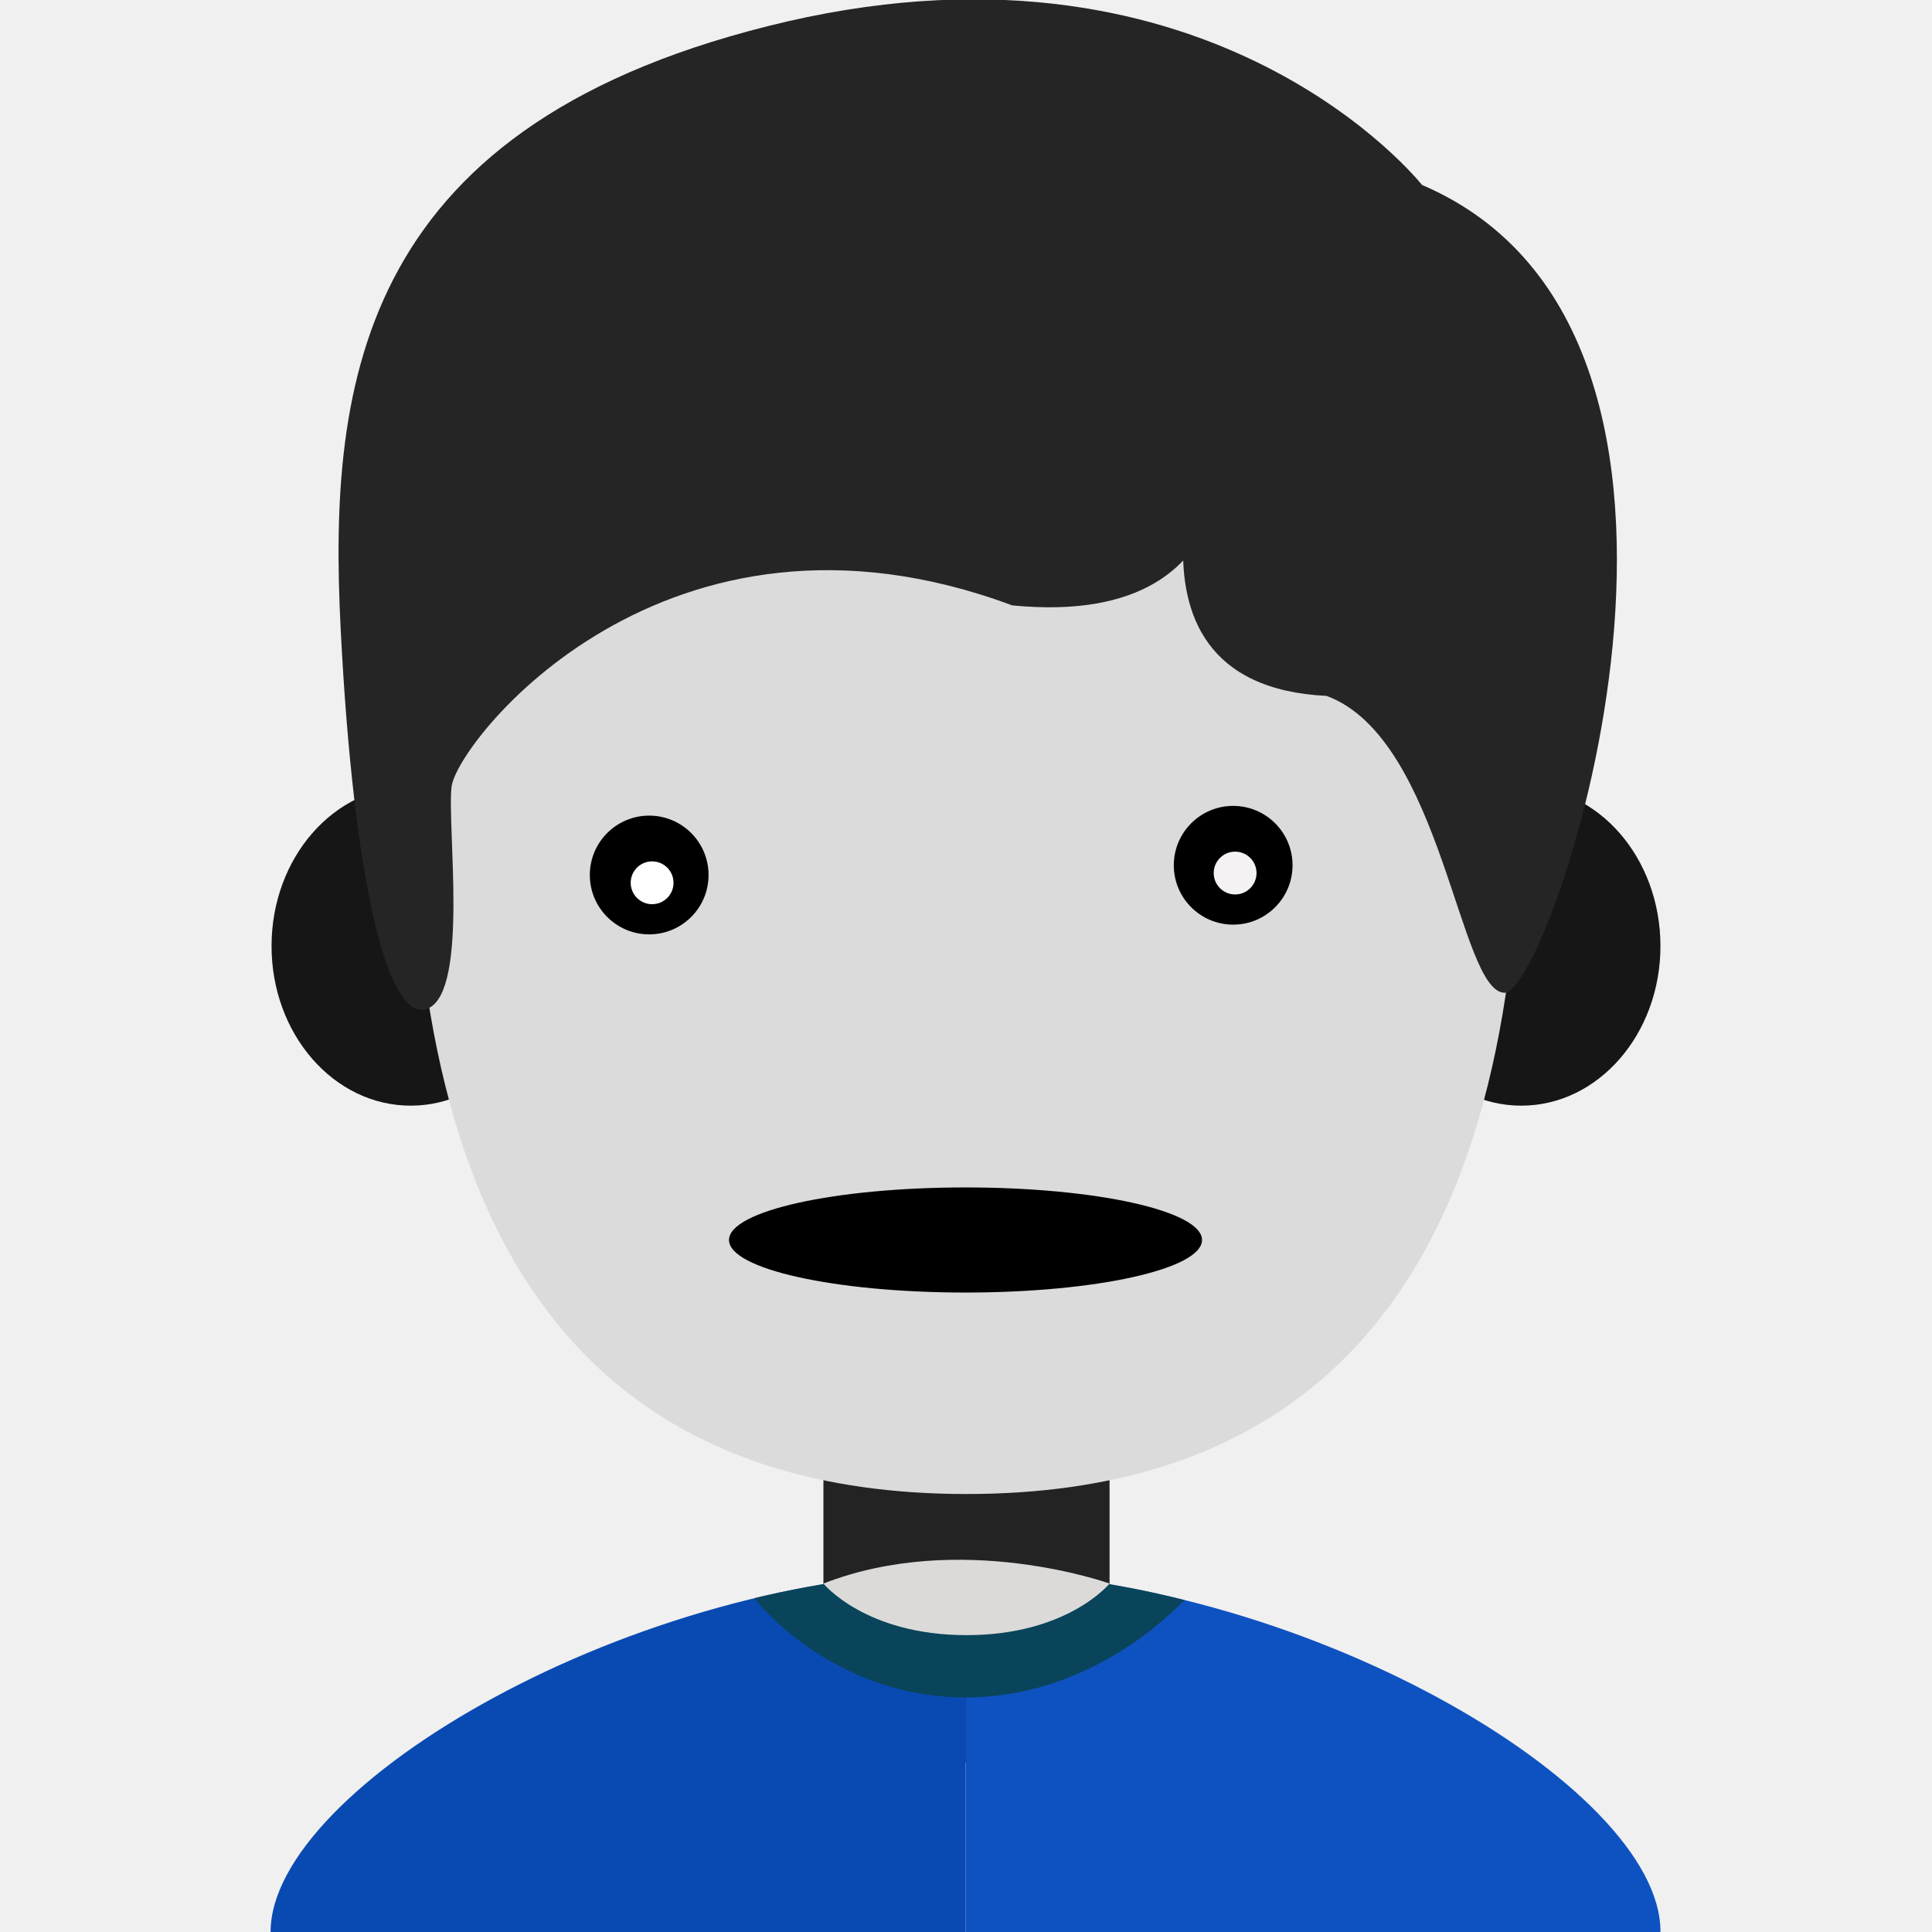
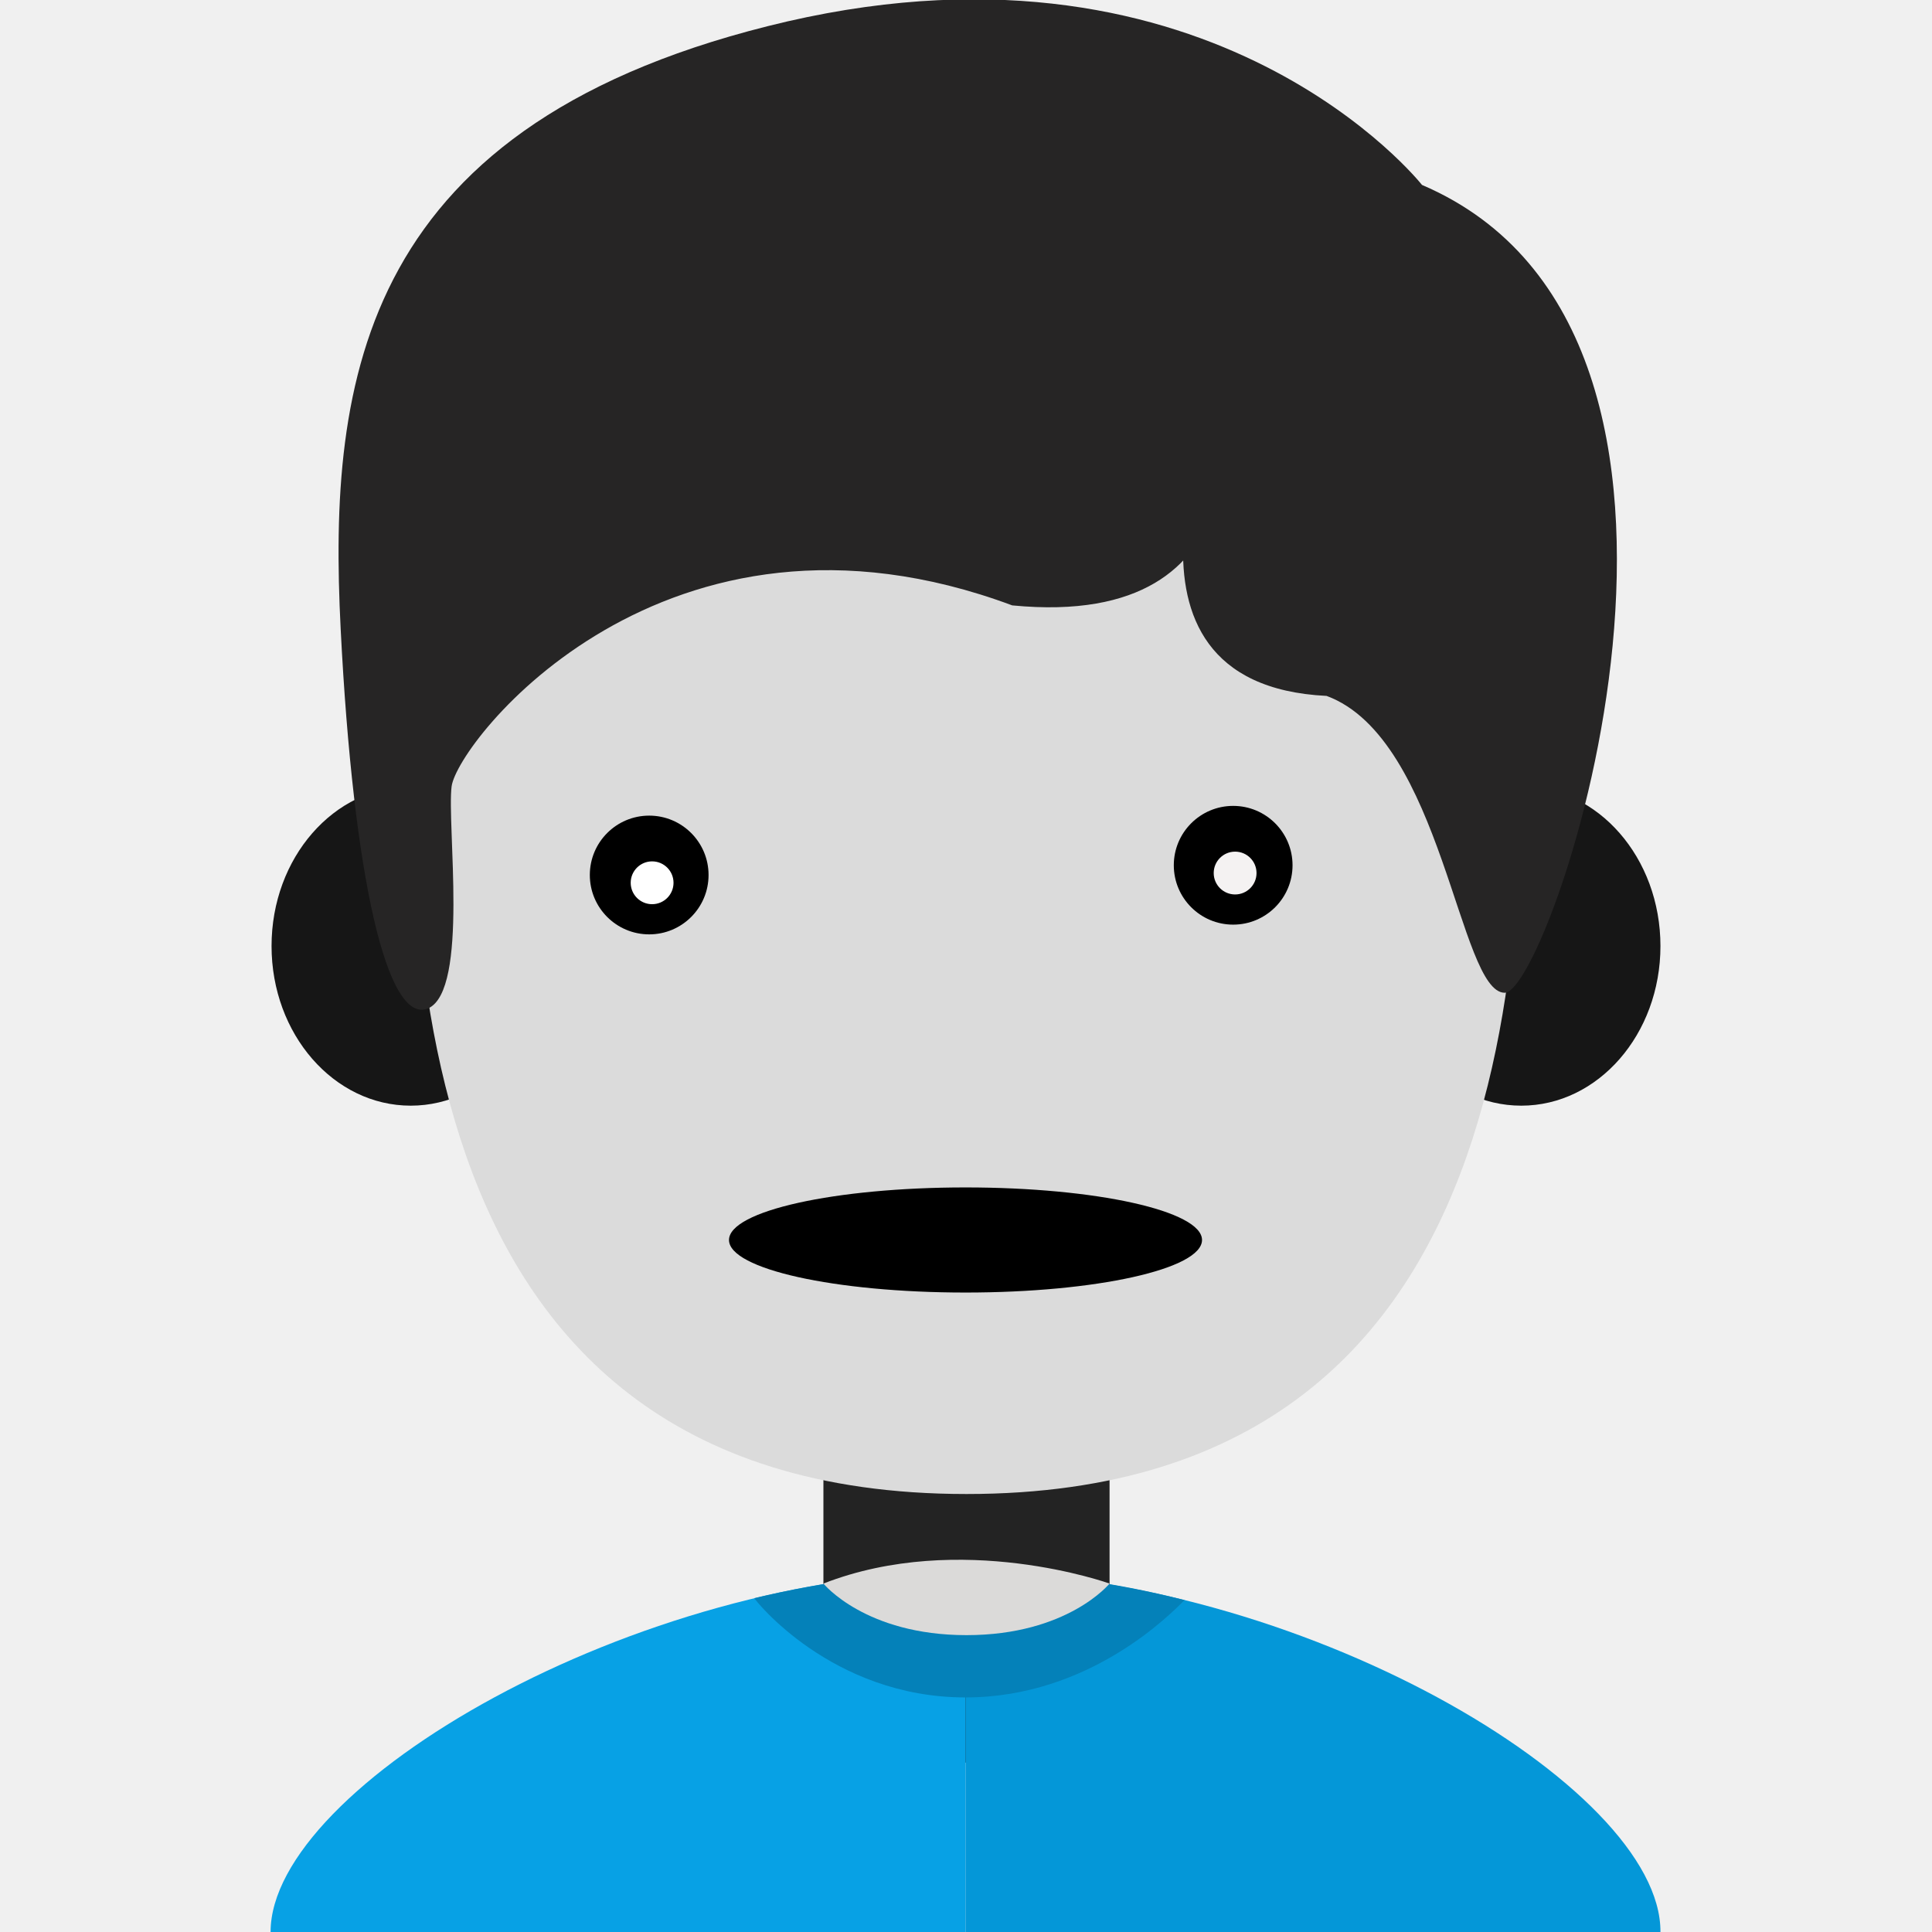
<svg xmlns="http://www.w3.org/2000/svg" version="1.1" id="Capa_1" x="0px" y="0px" viewBox="0 0 198.5 198.5" style="enable-background:new 0 0 198.5 198.5;" xml:space="preserve">
  <style type="text/css">
	.st0{fill:#232323;}
	.st1{fill:#161616;}
	.st2{fill:#DBDBDB;}
- 	.st3{fill:#094AB2;}
- 	.st4{fill:#0E52C1;}
- 	.st5{fill:#09445B;}
+ 	.st3{fill:#07A1E5;}
+ 	.st4{fill:#0497D8;}
+ 	.st5{fill:#0481B9;}
	.st6{fill:#DBDAD9;}
	.st7{fill:#262525;}
	.st8{fill:none;stroke:#000000;stroke-width:2.5;stroke-linecap:round;stroke-linejoin:round;stroke-miterlimit:10;}
	.st9{fill:none;stroke:#000000;stroke-width:3;stroke-linecap:round;stroke-linejoin:bevel;stroke-miterlimit:10;}
	.st10{fill:#FFFFFF;}
	.st11{fill:#F4F2F2;}
</style>
  <g>
    <g>
      <rect x="84.6" y="148.2" class="st0" width="29.4" height="32.9" />
      <ellipse class="st1" cx="42.2" cy="97.2" rx="14.3" ry="16.4" />
      <ellipse class="st1" cx="156.3" cy="97.2" rx="14.3" ry="16.4" />
      <path class="st2" d="M156.3,65.9c0-24.1-17.6-41.7-57-41.7s-57,17.6-57,41.7s-4.1,87.6,57,87.6S156.3,90,156.3,65.9z" />
    </g>
    <path class="st3" d="M99.2,161.5v37H27.8C27.8,183.5,65.4,161.5,99.2,161.5z" />
    <path class="st4" d="M99.2,161.5v37h71.4C170.7,183.5,133.1,161.5,99.2,161.5z" />
    <path class="st5" d="M99.2,161.5c-7.2,0-14.6,1-21.7,2.7c0,0.1,7.9,10.2,21.7,10.2c12.8,0,21.2-8.7,22.5-10   C114.3,162.5,106.7,161.5,99.2,161.5z" />
    <path class="st6" d="M84.6,162.7c0,0,4.3,5.3,14.7,5.3s14.7-5.3,14.7-5.3S98.7,157.2,84.6,162.7z" />
    <path class="st7" d="M146.1,19c0,0-21.2-26.9-65.2-16.8C37,12.4,33.7,38.9,35,64.6s4.8,40.8,9,39c4.2-1.9,1.9-18.9,2.4-22.8   C47,76.2,68.3,48.9,104,62.2c26.8,2.6,21.3-21.7,21.3-21.7s-13.6,29.8,11,31c11.9,4.4,13.6,30.5,18.3,30.5S182.3,34.5,146.1,19z" />
  </g>
  <g>
    <path class="st8" d="M114.6,71.9" />
  </g>
  <g>
    <path class="st8" d="M105.3,75.6" />
  </g>
  <g>
    <path class="st9" d="M120.5,96.8" />
  </g>
  <g>
    <circle cx="126.7" cy="88.9" r="6.1" />
  </g>
  <g>
    <circle cx="66.7" cy="89.9" r="6.1" />
  </g>
  <circle class="st10" cx="67" cy="90.7" r="2.2" />
  <circle class="st11" cx="126.9" cy="89.7" r="2.2" />
  <ellipse cx="99.2" cy="127.4" rx="24.3" ry="5.4" />
</svg>
